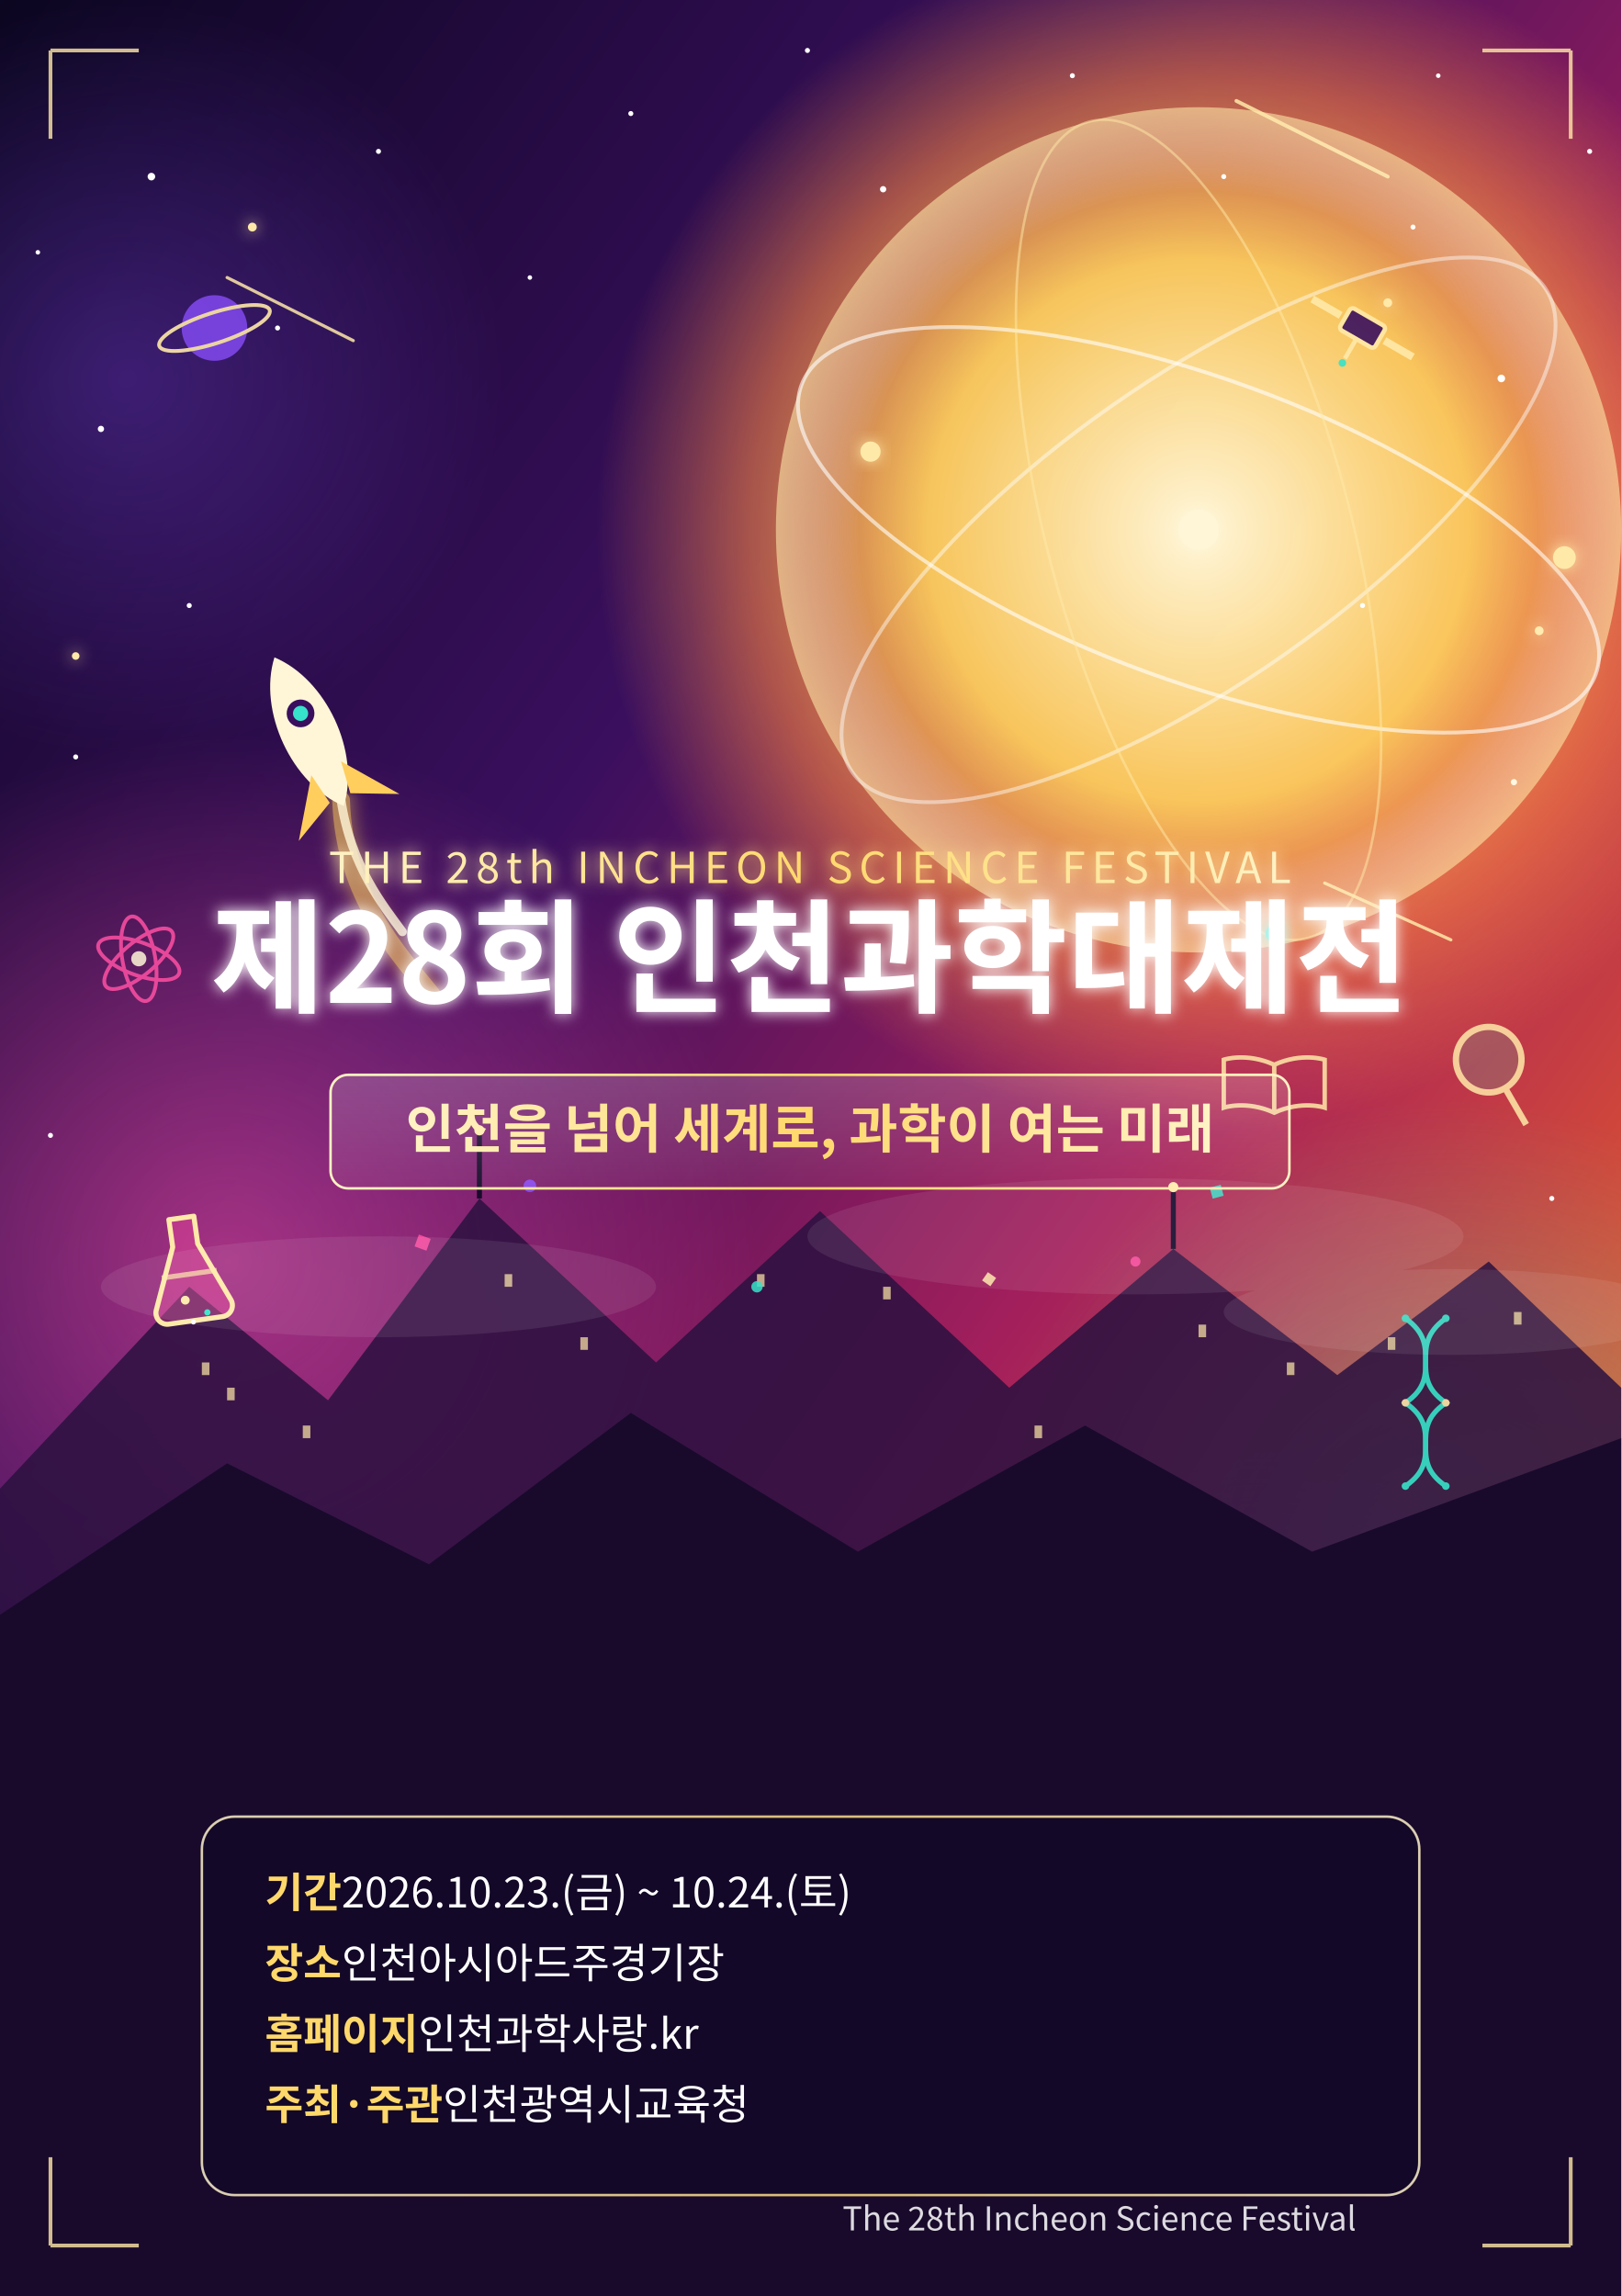
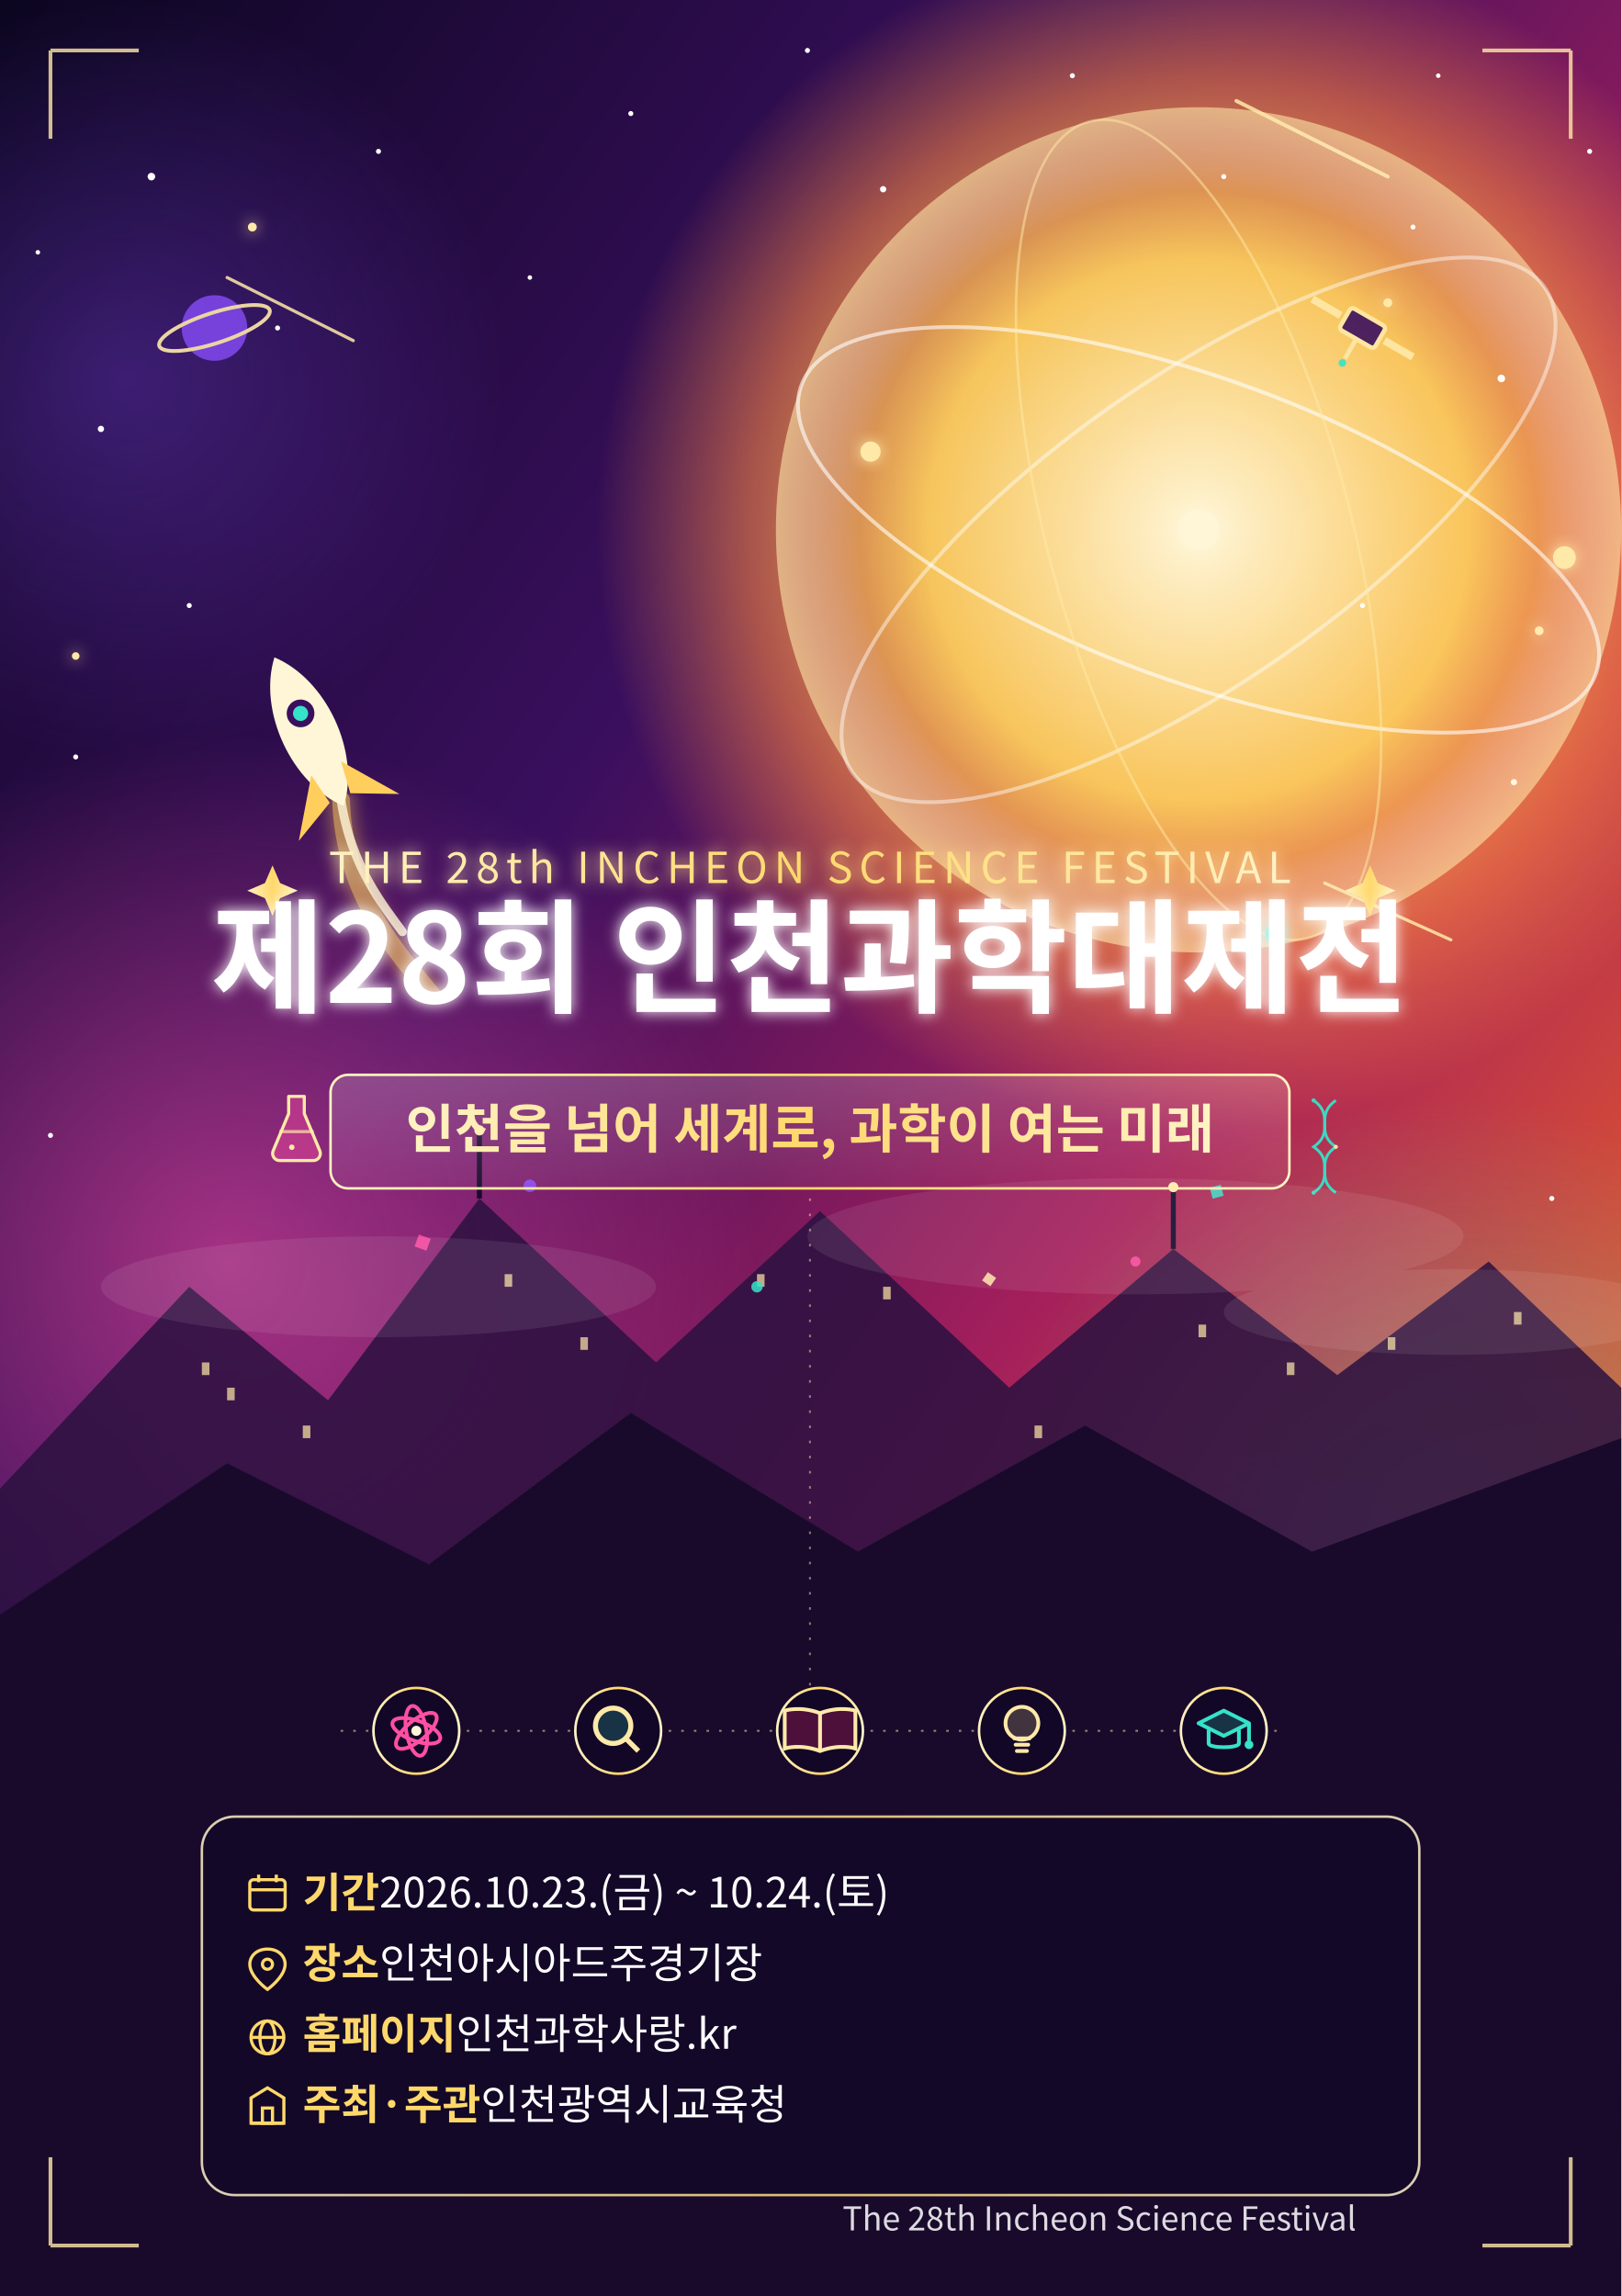
<svg xmlns="http://www.w3.org/2000/svg" width="257mm" height="364mm" viewBox="0 0 1285 1820" font-family="Noto Sans CJK KR, sans-serif">
  <defs>
    <linearGradient id="bg" x1="0%" y1="0%" x2="100%" y2="100%">
      <stop offset="0%" stop-color="#0b0620" />
      <stop offset="35%" stop-color="#3a0f5e" />
      <stop offset="60%" stop-color="#a31f5c" />
      <stop offset="80%" stop-color="#e0552f" />
      <stop offset="100%" stop-color="#ffc24b" />
    </linearGradient>
    <radialGradient id="sun" cx="50%" cy="50%" r="50%">
      <stop offset="0%" stop-color="#fff6d8" />
      <stop offset="45%" stop-color="#ffce5c" stop-opacity="0.95" />
      <stop offset="75%" stop-color="#ff8a3d" stop-opacity="0.55" />
      <stop offset="100%" stop-color="#ff8a3d" stop-opacity="0" />
    </radialGradient>
    <radialGradient id="nebulaPink" cx="50%" cy="50%" r="50%">
      <stop offset="0%" stop-color="#ff4fa3" stop-opacity="0.55" />
      <stop offset="100%" stop-color="#ff4fa3" stop-opacity="0" />
    </radialGradient>
    <radialGradient id="nebulaTeal" cx="50%" cy="50%" r="50%">
      <stop offset="0%" stop-color="#36e2c9" stop-opacity="0.4" />
      <stop offset="100%" stop-color="#36e2c9" stop-opacity="0" />
    </radialGradient>
    <radialGradient id="nebulaPurple" cx="50%" cy="50%" r="50%">
      <stop offset="0%" stop-color="#8a4dff" stop-opacity="0.5" />
      <stop offset="100%" stop-color="#8a4dff" stop-opacity="0" />
    </radialGradient>
    <linearGradient id="panel" x1="0%" y1="0%" x2="0%" y2="100%">
      <stop offset="0%" stop-color="#ffffff" stop-opacity="0.18" />
      <stop offset="100%" stop-color="#ffffff" stop-opacity="0.05" />
    </linearGradient>
    <linearGradient id="goldText" x1="0%" y1="0%" x2="100%" y2="0%">
      <stop offset="0%" stop-color="#fff2c4" />
      <stop offset="50%" stop-color="#ffd86b" />
      <stop offset="100%" stop-color="#fff2c4" />
    </linearGradient>
    <radialGradient id="ringGlow" cx="50%" cy="50%" r="50%">
      <stop offset="80%" stop-color="#ffffff" stop-opacity="0" />
      <stop offset="100%" stop-color="#ffe9a8" stop-opacity="0.6" />
    </radialGradient>
    <filter id="glow" x="-50%" y="-50%" width="200%" height="200%">
      <feGaussianBlur stdDeviation="6" result="b" />
      <feMerge>
        <feMergeNode in="b" />
        <feMergeNode in="SourceGraphic" />
      </feMerge>
    </filter>
  </defs>
  <rect x="0" y="0" width="1285" height="1820" fill="url(#bg)" />
  <circle cx="180" cy="1000" r="420" fill="url(#nebulaPink)" />
  <circle cx="1150" cy="1250" r="380" fill="url(#nebulaTeal)" />
  <circle cx="1000" cy="1500" r="350" fill="url(#nebulaPurple)" />
  <circle cx="100" cy="300" r="300" fill="url(#nebulaPurple)" opacity="0.6" />
  <circle cx="950" cy="420" r="480" fill="url(#sun)" />
  <g fill="#ffffff">
    <circle cx="120" cy="140" r="3" />
    <circle cx="220" cy="260" r="2" />
    <circle cx="80" cy="340" r="2.5" />
    <circle cx="300" cy="120" r="2" />
    <circle cx="1120" cy="180" r="2" />
    <circle cx="1190" cy="300" r="3" />
    <circle cx="60" cy="600" r="2" />
    <circle cx="1200" cy="620" r="2.5" />
    <circle cx="40" cy="900" r="2" />
    <circle cx="1230" cy="950" r="2" />
    <circle cx="500" cy="90" r="2" />
    <circle cx="700" cy="150" r="2.5" />
    <circle cx="850" cy="60" r="2" />
    <circle cx="150" cy="480" r="2" />
    <circle cx="1080" cy="480" r="2" />
    <circle cx="970" cy="140" r="2" />
    <circle cx="420" cy="220" r="1.8" />
    <circle cx="1260" cy="120" r="2" />
    <circle cx="30" cy="200" r="1.8" />
    <circle cx="640" cy="40" r="2" />
    <circle cx="1140" cy="60" r="1.8" />
  </g>
  <g fill="#ffe9a8" filter="url(#glow)">
    <circle cx="200" cy="180" r="3.5" />
    <circle cx="1100" cy="240" r="3.5" />
    <circle cx="60" cy="520" r="3" />
    <circle cx="1220" cy="500" r="3.5" />
  </g>
  <g stroke="#ffe9a8" stroke-linecap="round" opacity="0.85">
    <line x1="980" y1="80" x2="1100" y2="140" stroke-width="3" />
    <line x1="180" y1="220" x2="280" y2="270" stroke-width="2.5" />
    <line x1="1050" y1="700" x2="1150" y2="745" stroke-width="2.5" />
  </g>
  <path d="M0 1180 L150 1020 L260 1110 L380 950 L520 1080 L650 960 L800 1100 L930 990 L1060 1090 L1180 1000 L1285 1100 L1285 1820 L0 1820 Z" fill="#2a1140" opacity="0.85" />
  <path d="M0 1280 L180 1160 L340 1240 L500 1120 L680 1230 L860 1130 L1040 1230 L1285 1140 L1285 1820 L0 1820 Z" fill="#190a2c" />
  <g stroke="#190a2c" stroke-width="4">
    <line x1="380" y1="950" x2="380" y2="900" />
    <circle cx="380" cy="896" r="4" fill="#ffe9a8" stroke="none" />
    <line x1="930" y1="990" x2="930" y2="945" />
    <circle cx="930" cy="941" r="4" fill="#ffe9a8" stroke="none" />
  </g>
  <g fill="#ffe9a8" opacity="0.7">
    <rect x="160" y="1080" width="6" height="10" />
    <rect x="180" y="1100" width="6" height="10" />
    <rect x="400" y="1010" width="6" height="10" />
    <rect x="700" y="1020" width="6" height="10" />
    <rect x="950" y="1050" width="6" height="10" />
    <rect x="1100" y="1060" width="6" height="10" />
    <rect x="240" y="1130" width="6" height="10" />
    <rect x="460" y="1060" width="6" height="10" />
    <rect x="600" y="1010" width="6" height="10" />
    <rect x="820" y="1130" width="6" height="10" />
    <rect x="1020" y="1080" width="6" height="10" />
    <rect x="1200" y="1040" width="6" height="10" />
  </g>
  <g transform="translate(950,420)">
    <circle r="335" fill="url(#ringGlow)" />
    <ellipse rx="335" ry="120" fill="none" stroke="#ffffff" stroke-width="3" opacity="0.6" transform="rotate(20)" />
    <ellipse rx="335" ry="120" fill="none" stroke="#ffffff" stroke-width="3" opacity="0.45" transform="rotate(-35)" />
    <ellipse rx="335" ry="120" fill="none" stroke="#ffe9a8" stroke-width="2" opacity="0.5" transform="rotate(75)" />
    <circle r="16" fill="#fff6d8" filter="url(#glow)" />
    <circle cx="290" cy="22" r="9" fill="#ffe9a8" filter="url(#glow)" />
    <circle cx="-260" cy="-62" r="8" fill="#ffe9a8" filter="url(#glow)" />
    <circle cx="60" cy="320" r="7" fill="#36e2c9" filter="url(#glow)" />
  </g>
  <g transform="translate(245,580) rotate(-25)">
    <path d="M0 60 C-30 130 -10 190 0 230" stroke="#ffce5c" stroke-width="14" fill="none" opacity="0.6" stroke-linecap="round" filter="url(#glow)" />
    <path d="M0 60 C-15 110 -5 150 0 175" stroke="#fff6d8" stroke-width="7" fill="none" opacity="0.8" stroke-linecap="round" />
    <path d="M0 -65 C30 -32 30 32 0 65 C-30 32 -30 -32 0 -65 Z" fill="#fff6d8" />
    <path d="M-13 32 L-44 75 L-9 58 Z" fill="#ffce5c" />
    <path d="M13 32 L44 75 L9 58 Z" fill="#ffce5c" />
    <circle cx="0" cy="-16" r="11" fill="#3a0f5e" />
    <circle cx="0" cy="-16" r="6" fill="#36e2c9" />
  </g>
-   <g transform="translate(150,1010) rotate(-8)" stroke="#ffe9a8" stroke-width="4" stroke-linejoin="round">
-     <path d="M-10 -45 h20 v22 l20 48 a9 9 0 0 1 -9 12 h-42 a9 9 0 0 1 -9 -12 l20 -48 Z" fill="#ff4fa3" fill-opacity="0.35" />
-     <path d="M-22 0 h44" opacity="0.7" />
-     <circle cx="-6" cy="20" r="3.5" fill="#ffe9a8" stroke="none" />
-     <circle cx="10" cy="32" r="2.5" fill="#36e2c9" stroke="none" />
-     <circle cx="-2" cy="38" r="2" fill="#ffffff" stroke="none" />
-   </g>
-   <g transform="translate(1130,1090)" stroke="#36e2c9" stroke-width="4" fill="none" opacity="0.9">
-     <path d="M-16 -45 C16 -22 -16 0 16 22 C-16 44 16 66 -16 88" />
-     <path d="M16 -45 C-16 -22 16 0 -16 22 C16 44 -16 66 16 88" />
-     <circle cx="-16" cy="-45" r="3" fill="#36e2c9" stroke="none" />
-     <circle cx="16" cy="-45" r="3" fill="#36e2c9" stroke="none" />
-     <circle cx="16" cy="22" r="3" fill="#ffe9a8" stroke="none" />
-     <circle cx="-16" cy="22" r="3" fill="#ffe9a8" stroke="none" />
-     <circle cx="-16" cy="88" r="3" fill="#36e2c9" stroke="none" />
-     <circle cx="16" cy="88" r="3" fill="#36e2c9" stroke="none" />
-   </g>
  <g transform="translate(1080,260) rotate(30)" stroke="#ffe9a8" stroke-width="3.5" fill="none" opacity="0.9">
    <rect x="-16" y="-10" width="32" height="20" rx="3" fill="#3a0f5e" />
    <rect x="-46" y="-3" width="26" height="6" fill="#ffe9a8" stroke="none" />
    <rect x="20" y="-3" width="26" height="6" fill="#ffe9a8" stroke="none" />
    <line x1="0" y1="10" x2="0" y2="28" />
    <circle cx="0" cy="32" r="3" fill="#36e2c9" stroke="none" />
  </g>
  <g transform="translate(170,260)" opacity="0.9">
    <circle r="26" fill="#8a4dff" opacity="0.85" />
    <ellipse rx="46" ry="12" fill="none" stroke="#ffe9a8" stroke-width="3" transform="rotate(-18)" />
  </g>
-   <g transform="translate(1180,840) rotate(15)" stroke="#ffe9a8" stroke-width="5" fill="none" opacity="0.85">
-     <circle r="26" fill="#36e2c9" fill-opacity="0.2" />
-     <line x1="18" y1="18" x2="42" y2="42" />
-   </g>
-   <g transform="translate(110,760)" opacity="0.85">
-     <ellipse rx="34" ry="13" fill="none" stroke="#ff4fa3" stroke-width="3" transform="rotate(20)" />
-     <ellipse rx="34" ry="13" fill="none" stroke="#ff4fa3" stroke-width="3" transform="rotate(-40)" />
-     <ellipse rx="34" ry="13" fill="none" stroke="#ff4fa3" stroke-width="3" transform="rotate(80)" />
-     <circle r="6" fill="#fff6d8" />
-   </g>
-   <g transform="translate(1010,860)" stroke="#ffe9a8" stroke-width="3.5" fill="none" opacity="0.85">
-     <path d="M0 -16 C-22 -26 -40 -20 -40 -20 V18 C-40 18 -22 12 0 22 C22 12 40 18 40 18 V-20 C40 -20 22 -26 0 -16 Z" fill="#a31f5c" fill-opacity="0.3" />
-     <line x1="0" y1="-16" x2="0" y2="22" />
+   <g transform="translate(235,897) scale(0.62)" stroke="#ffe9a8" stroke-width="4" stroke-linejoin="round">
+     <path d="M-10 -45 h20 v22 l20 48 a9 9 0 0 1 -9 12 h-42 a9 9 0 0 1 -9 -12 l20 -48 Z" fill="#ff4fa3" fill-opacity="0.4" />
+     <path d="M-22 0 h44" opacity="0.7" />
+     <circle cx="-6" cy="20" r="3.5" fill="#ffe9a8" stroke="none" />
+   </g>
+   <g transform="translate(1050,897) scale(0.55)" stroke="#36e2c9" stroke-width="4" fill="none" opacity="0.95">
+     <path d="M-16 -45 C16 -22 -16 0 16 22 C-16 44 16 66 -16 88" />
+     <path d="M16 -45 C-16 -22 16 0 -16 22 C16 44 -16 66 16 88" />
+     <circle cx="-16" cy="-45" r="3" fill="#36e2c9" stroke="none" />
+     <circle cx="16" cy="22" r="3" fill="#ffe9a8" stroke="none" />
+     <circle cx="-16" cy="88" r="3" fill="#36e2c9" stroke="none" />
+   </g>
+   <line x1="642" y1="950" x2="642" y2="1372" stroke="#ffe9a8" stroke-width="1.5" stroke-dasharray="2 10" opacity="0.5" />
+   <g transform="translate(0,1372)">
+     <line x1="270" y1="0" x2="1015" y2="0" stroke="#ffe9a8" stroke-width="1.5" stroke-dasharray="2 8" opacity="0.55" />
+     <g transform="translate(330,0)">
+       <circle r="34" fill="#120726" stroke="url(#goldText)" stroke-width="2" />
+       <g stroke="#ff4fa3" stroke-width="3" fill="none">
+         <ellipse rx="20" ry="8" transform="rotate(20)" />
+         <ellipse rx="20" ry="8" transform="rotate(-40)" />
+         <ellipse rx="20" ry="8" transform="rotate(80)" />
+         <circle r="4" fill="#fff6d8" stroke="none" />
+       </g>
+     </g>
+     <g transform="translate(490,0)">
+       <circle r="34" fill="#120726" stroke="url(#goldText)" stroke-width="2" />
+       <g stroke="#ffe9a8" stroke-width="4" fill="none">
+         <circle r="14" fill="#36e2c9" fill-opacity="0.2" cx="-4" cy="-4" />
+         <line x1="6" y1="6" x2="16" y2="16" />
+       </g>
+     </g>
+     <g transform="translate(650,0)">
+       <circle r="34" fill="#120726" stroke="url(#goldText)" stroke-width="2" />
+       <g stroke="#ffe9a8" stroke-width="3" fill="none">
+         <path d="M0 -14 C-16 -20 -28 -16 -28 -16 V14 C-28 14 -16 10 0 16 C16 10 28 14 28 14 V-16 C28 -16 16 -20 0 -14 Z" fill="#a31f5c" fill-opacity="0.4" />
+         <line x1="0" y1="-14" x2="0" y2="16" />
+       </g>
+     </g>
+     <g transform="translate(810,0)">
+       <circle r="34" fill="#120726" stroke="url(#goldText)" stroke-width="2" />
+       <circle cx="0" cy="-6" r="13" fill="#ffe9a8" fill-opacity="0.2" stroke="#ffe9a8" stroke-width="3" />
+       <path d="M-6 6 h12 M-5 11 h10 M-4 16 h8" stroke="#ffe9a8" stroke-width="3" stroke-linecap="round" />
+     </g>
+     <g transform="translate(970,0)">
+       <circle r="34" fill="#120726" stroke="url(#goldText)" stroke-width="2" />
+       <g stroke="#36e2c9" stroke-width="3" fill="none" stroke-linejoin="round">
+         <path d="M0 -16 L20 -6 L0 4 L-20 -6 Z" fill="#36e2c9" fill-opacity="0.2" />
+         <path d="M-12 -1 V10 C-12 14 12 14 12 10 V-1" />
+         <line x1="20" y1="-6" x2="20" y2="8" />
+         <circle cx="20" cy="11" r="2" fill="#36e2c9" />
+       </g>
+     </g>
  </g>
  <g opacity="0.85">
    <rect x="330" y="980" width="10" height="10" fill="#ff4fa3" transform="rotate(20 335 985)" />
    <rect x="960" y="940" width="9" height="9" fill="#36e2c9" transform="rotate(-15 965 945)" />
    <rect x="780" y="1010" width="8" height="8" fill="#ffe9a8" transform="rotate(35 784 1014)" />
    <circle cx="420" cy="940" r="5" fill="#8a4dff" />
    <circle cx="900" cy="1000" r="4" fill="#ff4fa3" />
    <circle cx="600" cy="1020" r="4.5" fill="#36e2c9" />
  </g>
  <g fill="#ffffff" opacity="0.08">
    <ellipse cx="300" cy="1020" rx="220" ry="40" />
    <ellipse cx="900" cy="980" rx="260" ry="46" />
    <ellipse cx="1150" cy="1040" rx="180" ry="34" />
  </g>
  <g stroke="#ffe9a8" stroke-width="3" opacity="0.8" fill="none">
    <path d="M40 40 h70 M40 40 v70" />
    <path d="M1245 40 h-70 M1245 40 v70" />
    <path d="M40 1780 h70 M40 1780 v-70" />
    <path d="M1245 1780 h-70 M1245 1780 v-70" />
  </g>
+   <g fill="url(#goldText)">
+     <path d="M210 700 l6 -14 l6 14 l14 6 l-14 6 l-6 14 l-6 -14 l-14 -6 Z" />
+     <path d="M1080 700 l6 -14 l6 14 l14 6 l-14 6 l-6 14 l-6 -14 l-14 -6 Z" />
+   </g>
  <text x="642" y="700" text-anchor="middle" fill="url(#goldText)" font-size="34" letter-spacing="5" filter="url(#glow)">THE 28th INCHEON SCIENCE FESTIVAL</text>
  <text x="642" y="795" text-anchor="middle" fill="#ffffff" font-size="98" font-weight="700" filter="url(#glow)">제28회 인천과학대제전</text>
  <rect x="262" y="852" width="760" height="90" rx="14" fill="url(#panel)" stroke="url(#goldText)" stroke-width="2" />
  <text x="642" y="910" text-anchor="middle" fill="url(#goldText)" font-size="42" font-weight="700">인천을 넘어 세계로, 과학이 여는 미래</text>
  <rect x="160" y="1440" width="965" height="300" rx="26" fill="#120726" opacity="0.8" stroke="url(#goldText)" stroke-width="2" />
  <rect x="160" y="1440" width="965" height="300" rx="26" fill="none" stroke="#ffffff" stroke-width="1" opacity="0.25" />
+   <g stroke="#ffd86b" stroke-width="2.5" fill="none">
+     <g transform="translate(212,1503)">
+       <rect x="-14" y="-13" width="28" height="24" rx="3" />
+       <line x1="-14" y1="-5" x2="14" y2="-5" />
+       <line x1="-7" y1="-17" x2="-7" y2="-11" />
+       <line x1="7" y1="-17" x2="7" y2="-11" />
+     </g>
+     <g transform="translate(212,1559)">
+       <path d="M0 -14 C9 -14 14 -8 14 -2 C14 8 0 18 0 18 C0 18 -14 8 -14 -2 C-14 -8 -9 -14 0 -14 Z" />
+       <circle cx="0" cy="-2" r="4" />
+     </g>
+     <g transform="translate(212,1615)">
+       <circle r="13" />
+       <ellipse rx="6" ry="13" />
+       <line x1="-13" y1="0" x2="13" y2="0" />
+     </g>
+     <g transform="translate(212,1671)">
+       <path d="M-13 12 V-8 L0 -16 L13 -8 V12 Z" />
+       <line x1="-13" y1="12" x2="13" y2="12" />
+       <rect x="-4" y="0" width="8" height="12" />
+     </g>
+   </g>
  <g fill="#ffffff" font-size="33">
-     <text x="210" y="1512">
+     <text x="240" y="1512">
      <tspan fill="#ffd86b" font-weight="700">기간 </tspan>2026.10.23.(금) ~ 10.24.(토)</text>
-     <text x="210" y="1568">
+     <text x="240" y="1568">
      <tspan fill="#ffd86b" font-weight="700">장소 </tspan>인천아시아드주경기장</text>
-     <text x="210" y="1624">
+     <text x="240" y="1624">
      <tspan fill="#ffd86b" font-weight="700">홈페이지 </tspan>인천과학사랑.kr</text>
-     <text x="210" y="1680">
+     <text x="240" y="1680">
      <tspan fill="#ffd86b" font-weight="700">주최·주관 </tspan>인천광역시교육청</text>
  </g>
  <text x="1075" y="1768" text-anchor="end" fill="#ffffff" font-size="26" opacity="0.85">The 28th Incheon Science Festival</text>
</svg>
